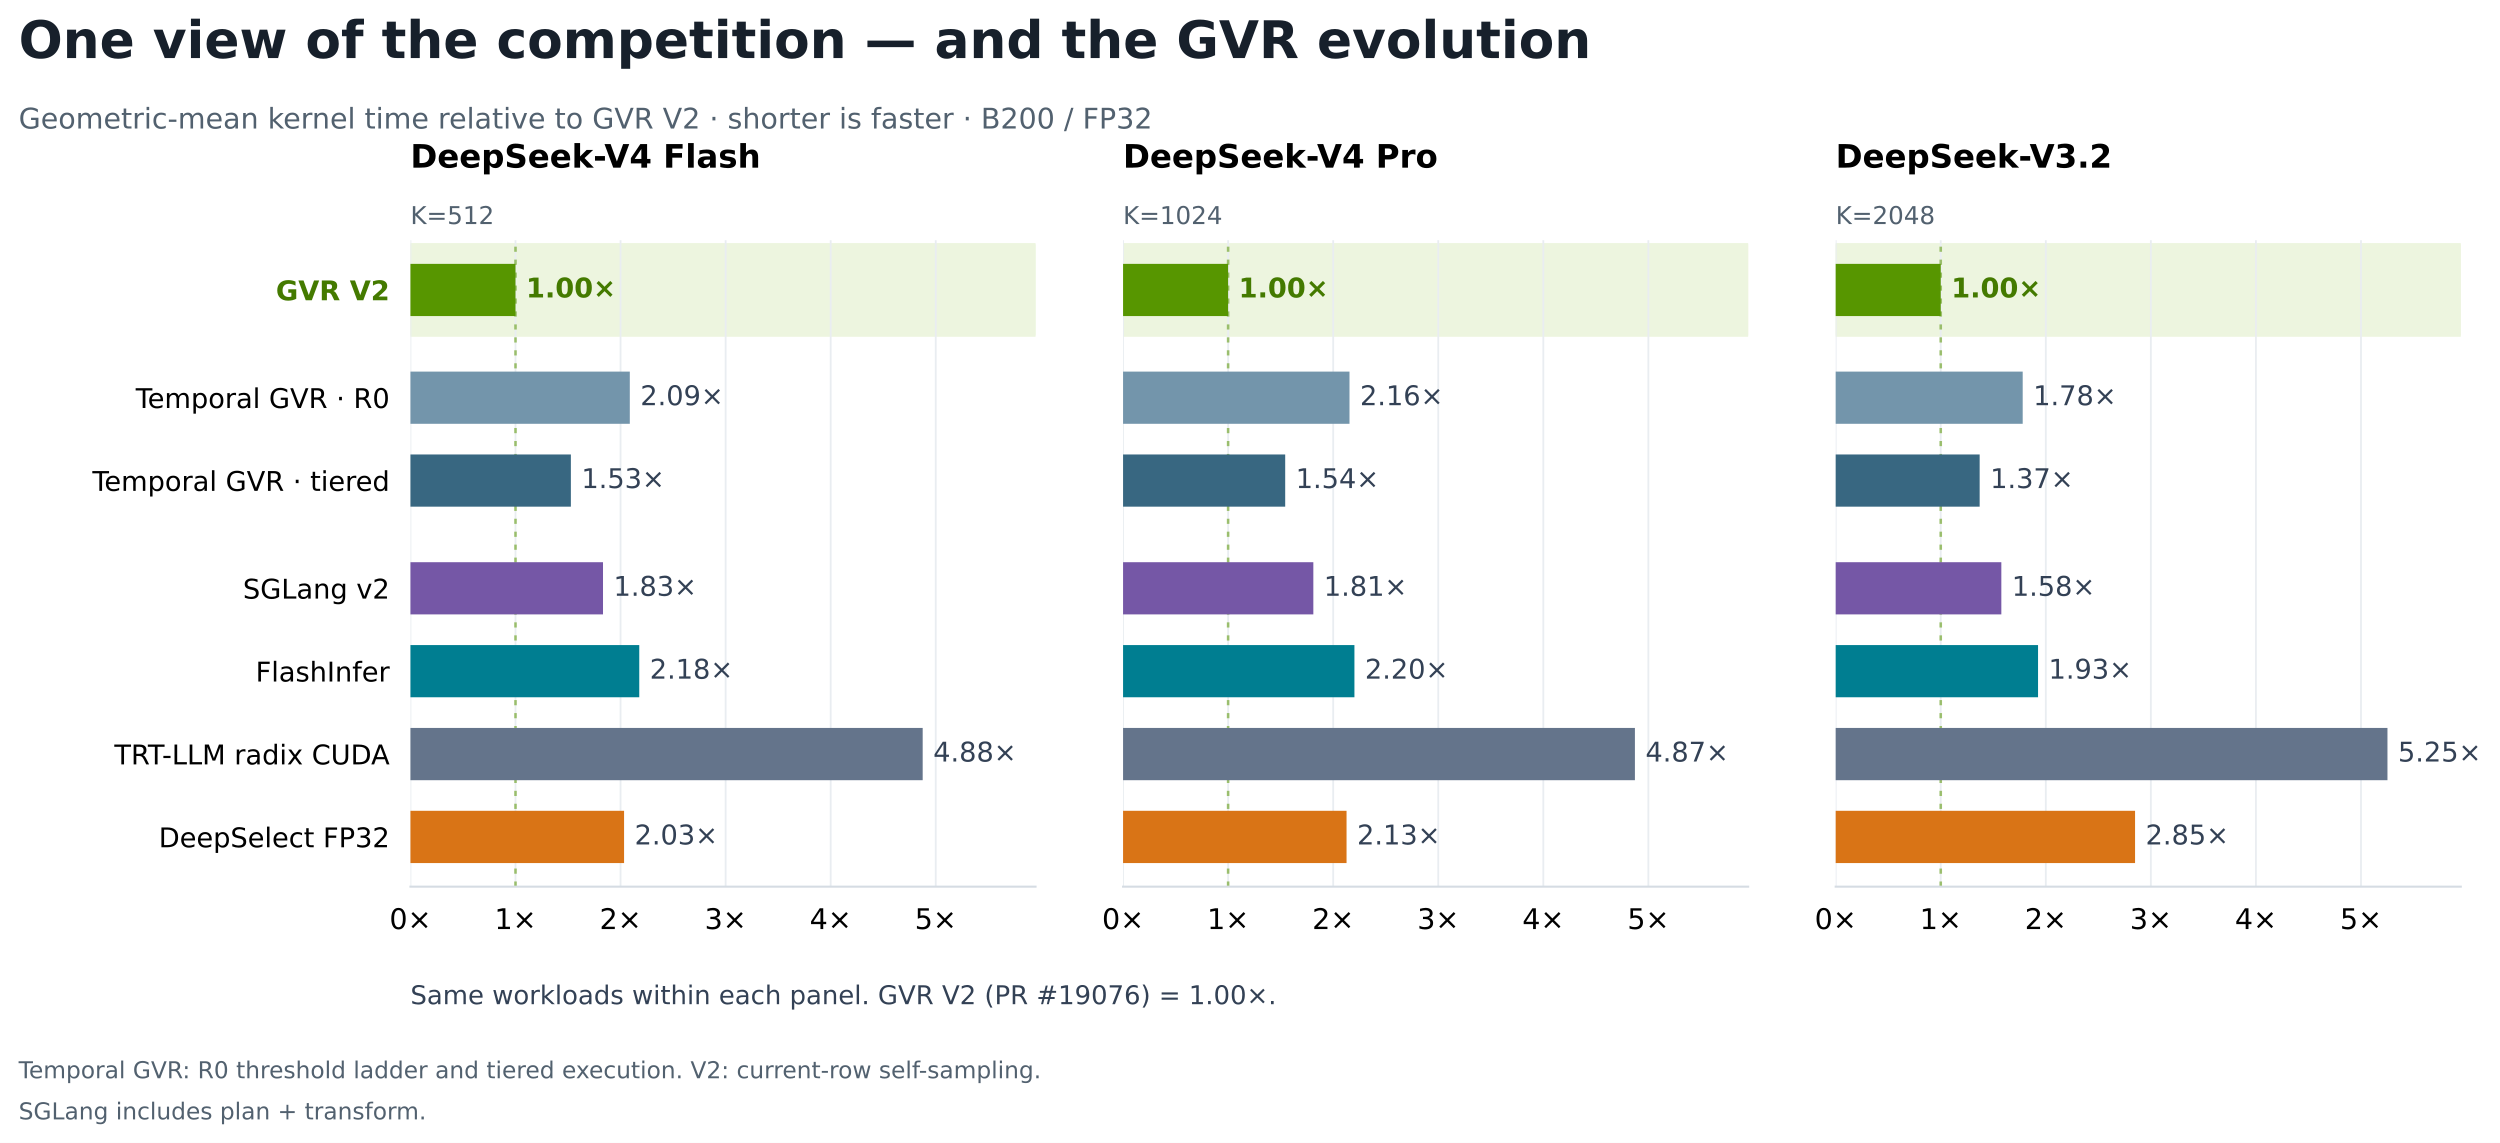
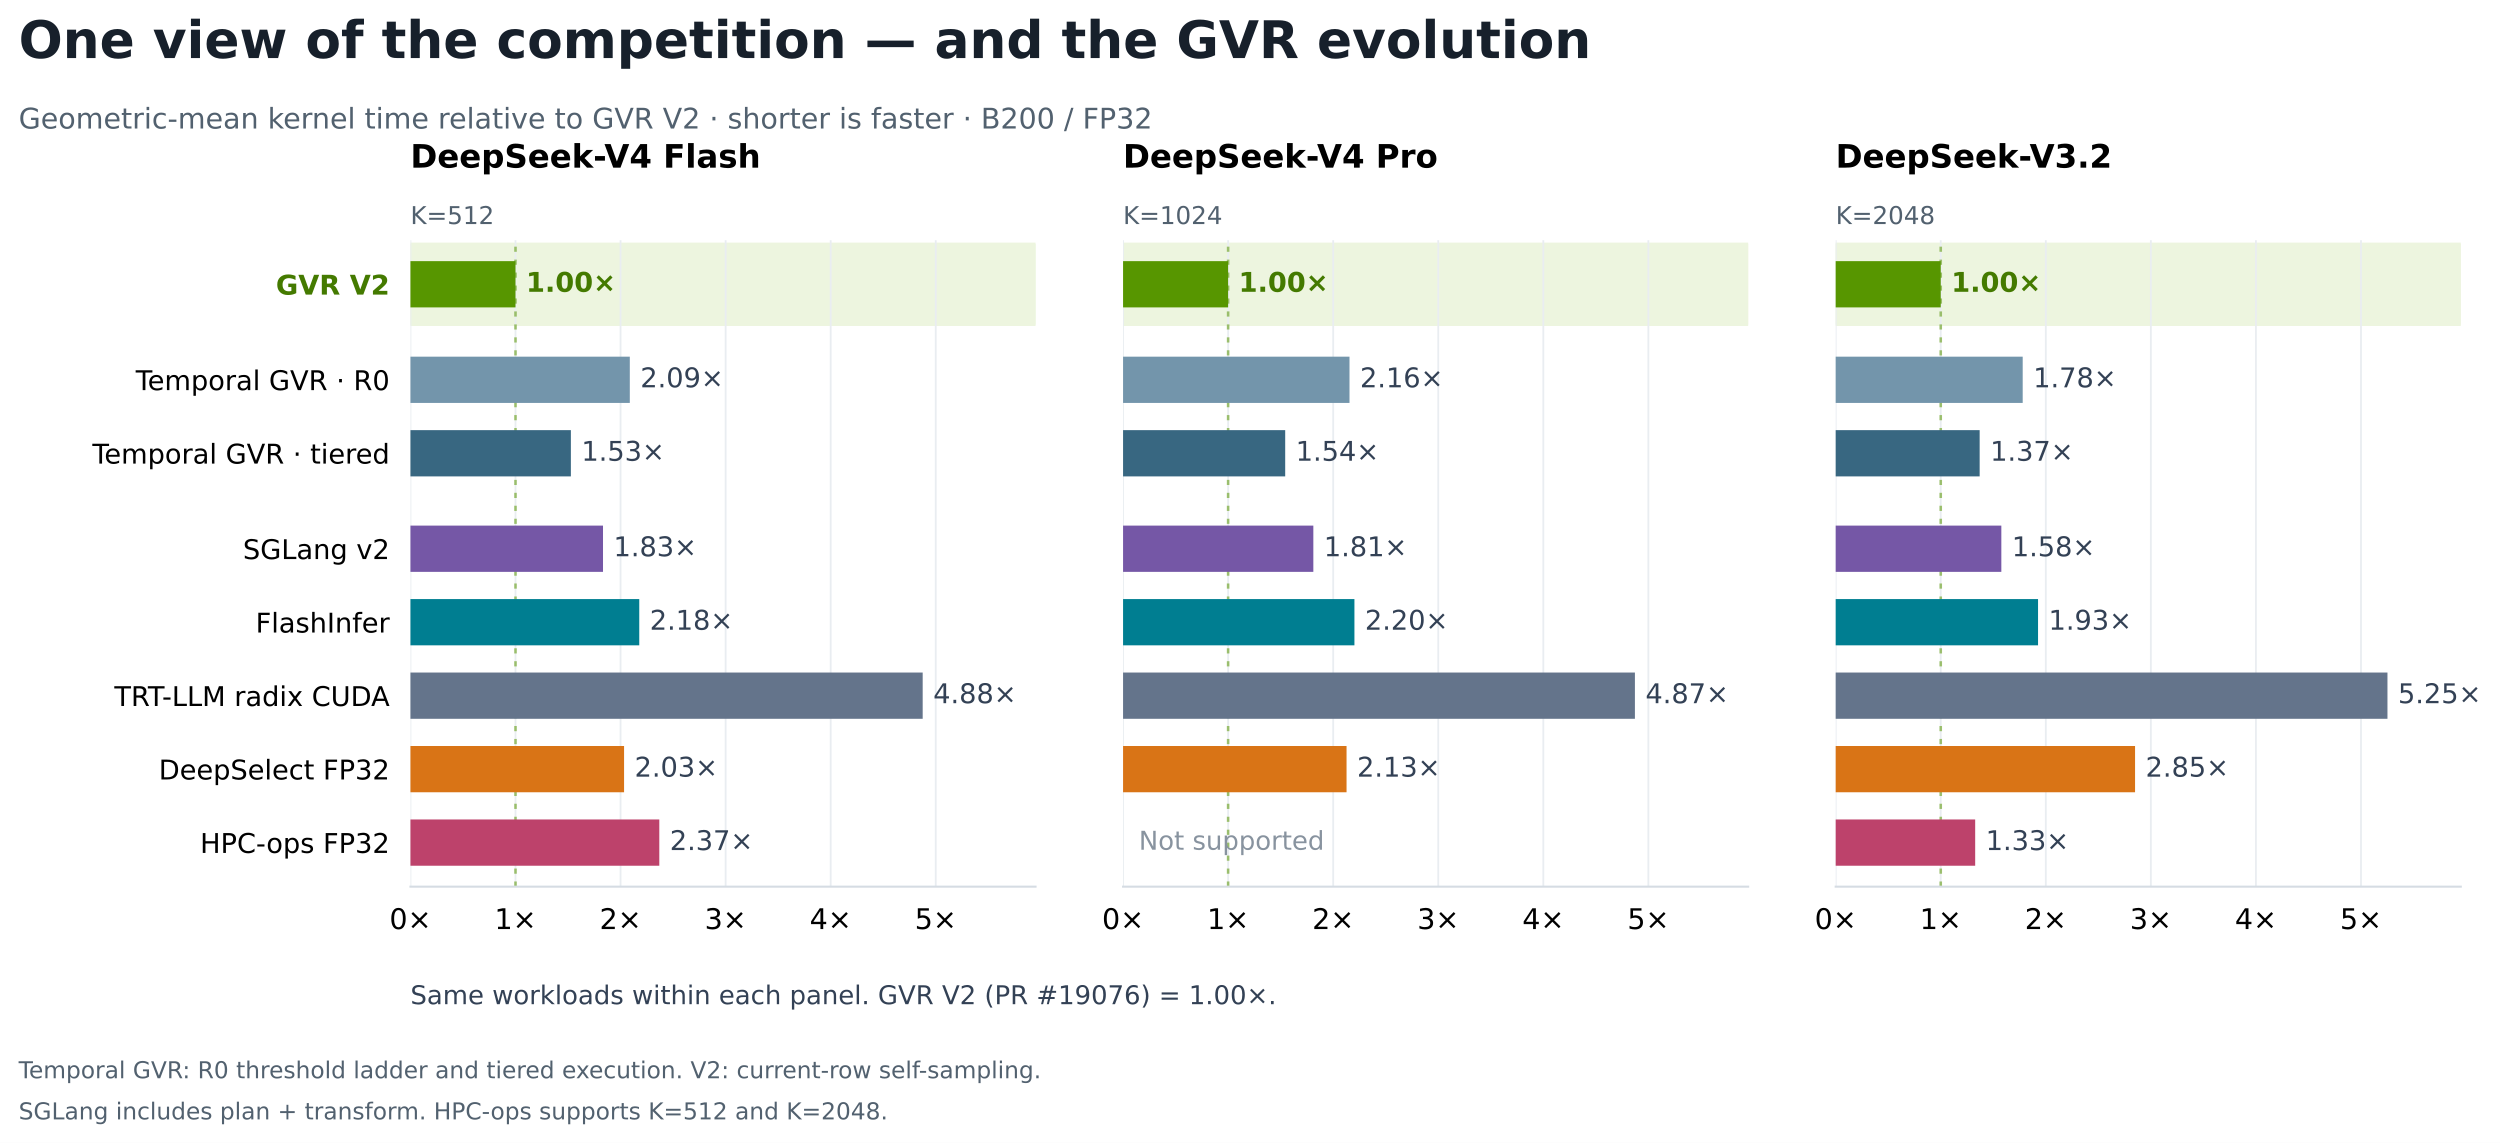
<svg xmlns="http://www.w3.org/2000/svg" width="964.81pt" height="441.069pt" viewBox="0 0 964.81 441.069" version="1.1">
  <defs>
    <style type="text/css">*{stroke-linejoin: round; stroke-linecap: butt}</style>
  </defs>
  <g id="figure_1">
    <g id="patch_1">
      <path d="M 0 441.069 L 964.81 441.069 L 964.81 0 L 0 0 z " style="fill: #ffffff" />
    </g>
    <g id="axes_1">
      <g id="patch_2">
        <path d="M 158.4 342.185 L 399.644 342.185 L 399.644 92.705 L 158.4 92.705 z " style="fill: #ffffff" />
      </g>
      <g id="patch_3">
-         <path d="M 158.4 129.487 L 399.644 129.487 L 399.644 94.304 L 158.4 94.304 z " clip-path="url(#p5dfdb610d4)" style="fill: #edf5df; stroke: #edf5df; stroke-linejoin: miter" />
+         <path d="M 158.4 125.307 L 399.644 125.307 L 399.644 94.122 L 158.4 94.122 z " clip-path="url(#p5dfdb610d4)" style="fill: #edf5df; stroke: #edf5df; stroke-linejoin: miter" />
      </g>
      <g id="matplotlib.axis_1">
        <g id="xtick_1">
          <g id="line2d_1">
            <path d="M 158.4 342.185 L 158.4 92.705 " clip-path="url(#p5dfdb610d4)" style="fill: none; stroke: #e9edf1; stroke-width: 0.7; stroke-linecap: square" />
          </g>
          <g id="line2d_2" />
          <g id="text_1">
            <text style="font-size: 11px; font-family: 'DejaVu Sans'; text-anchor: middle" x="158.4" y="358.543" transform="rotate(-0 158.4 358.5432)">0×</text>
          </g>
        </g>
        <g id="xtick_2">
          <g id="line2d_3">
            <path d="M 198.945 342.185 L 198.945 92.705 " clip-path="url(#p5dfdb610d4)" style="fill: none; stroke: #e9edf1; stroke-width: 0.7; stroke-linecap: square" />
          </g>
          <g id="line2d_4" />
          <g id="text_2">
            <text style="font-size: 11px; font-family: 'DejaVu Sans'; text-anchor: middle" x="198.945" y="358.543" transform="rotate(-0 198.9452 358.5432)">1×</text>
          </g>
        </g>
        <g id="xtick_3">
          <g id="line2d_5">
            <path d="M 239.49 342.185 L 239.49 92.705 " clip-path="url(#p5dfdb610d4)" style="fill: none; stroke: #e9edf1; stroke-width: 0.7; stroke-linecap: square" />
          </g>
          <g id="line2d_6" />
          <g id="text_3">
            <text style="font-size: 11px; font-family: 'DejaVu Sans'; text-anchor: middle" x="239.49" y="358.543" transform="rotate(-0 239.4904 358.5432)">2×</text>
          </g>
        </g>
        <g id="xtick_4">
          <g id="line2d_7">
            <path d="M 280.036 342.185 L 280.036 92.705 " clip-path="url(#p5dfdb610d4)" style="fill: none; stroke: #e9edf1; stroke-width: 0.7; stroke-linecap: square" />
          </g>
          <g id="line2d_8" />
          <g id="text_4">
            <text style="font-size: 11px; font-family: 'DejaVu Sans'; text-anchor: middle" x="280.036" y="358.543" transform="rotate(-0 280.0356 358.5432)">3×</text>
          </g>
        </g>
        <g id="xtick_5">
          <g id="line2d_9">
            <path d="M 320.581 342.185 L 320.581 92.705 " clip-path="url(#p5dfdb610d4)" style="fill: none; stroke: #e9edf1; stroke-width: 0.7; stroke-linecap: square" />
          </g>
          <g id="line2d_10" />
          <g id="text_5">
            <text style="font-size: 11px; font-family: 'DejaVu Sans'; text-anchor: middle" x="320.581" y="358.543" transform="rotate(-0 320.5808 358.5432)">4×</text>
          </g>
        </g>
        <g id="xtick_6">
          <g id="line2d_11">
            <path d="M 361.126 342.185 L 361.126 92.705 " clip-path="url(#p5dfdb610d4)" style="fill: none; stroke: #e9edf1; stroke-width: 0.7; stroke-linecap: square" />
          </g>
          <g id="line2d_12" />
          <g id="text_6">
            <text style="font-size: 11px; font-family: 'DejaVu Sans'; text-anchor: middle" x="361.126" y="358.543" transform="rotate(-0 361.126 358.5432)">5×</text>
          </g>
        </g>
      </g>
      <g id="matplotlib.axis_2">
        <g id="ytick_1">
          <g id="line2d_13" />
          <g id="text_7">
-             <text style="font-weight: 700; font-size: 10.5px; font-family: 'DejaVu Sans'; text-anchor: end; fill: #447a00" x="150.4" y="115.885" transform="rotate(-0 150.4 115.8848)">GVR V2</text>
+             <text style="font-weight: 700; font-size: 10.5px; font-family: 'DejaVu Sans'; text-anchor: end; fill: #447a00" x="150.4" y="113.704" transform="rotate(-0 150.4 113.7041)">GVR V2</text>
          </g>
        </g>
        <g id="ytick_2">
          <g id="line2d_14" />
          <g id="text_8">
-             <text style="font-size: 10.5px; font-family: 'DejaVu Sans'; text-anchor: end" x="150.4" y="157.465" transform="rotate(-0 150.4 157.4648)">Temporal GVR · R0</text>
+             <text style="font-size: 10.5px; font-family: 'DejaVu Sans'; text-anchor: end" x="150.4" y="150.559" transform="rotate(-0 150.4 150.5591)">Temporal GVR · R0</text>
          </g>
        </g>
        <g id="ytick_3">
          <g id="line2d_15" />
          <g id="text_9">
-             <text style="font-size: 10.5px; font-family: 'DejaVu Sans'; text-anchor: end" x="150.4" y="189.449" transform="rotate(-0 150.4 189.4494)">Temporal GVR · tiered</text>
+             <text style="font-size: 10.5px; font-family: 'DejaVu Sans'; text-anchor: end" x="150.4" y="178.909" transform="rotate(-0 150.4 178.9091)">Temporal GVR · tiered</text>
          </g>
        </g>
        <g id="ytick_4">
          <g id="line2d_16" />
          <g id="text_10">
-             <text style="font-size: 10.5px; font-family: 'DejaVu Sans'; text-anchor: end" x="150.4" y="231.029" transform="rotate(-0 150.4 231.0294)">SGLang v2</text>
+             <text style="font-size: 10.5px; font-family: 'DejaVu Sans'; text-anchor: end" x="150.4" y="215.764" transform="rotate(-0 150.4 215.7641)">SGLang v2</text>
          </g>
        </g>
        <g id="ytick_5">
          <g id="line2d_17" />
          <g id="text_11">
-             <text style="font-size: 10.5px; font-family: 'DejaVu Sans'; text-anchor: end" x="150.4" y="263.014" transform="rotate(-0 150.4 263.0141)">FlashInfer</text>
+             <text style="font-size: 10.5px; font-family: 'DejaVu Sans'; text-anchor: end" x="150.4" y="244.114" transform="rotate(-0 150.4 244.1141)">FlashInfer</text>
          </g>
        </g>
        <g id="ytick_6">
          <g id="line2d_18" />
          <g id="text_12">
-             <text style="font-size: 10.5px; font-family: 'DejaVu Sans'; text-anchor: end" x="150.4" y="294.999" transform="rotate(-0 150.4 294.9987)">TRT-LLM radix CUDA</text>
+             <text style="font-size: 10.5px; font-family: 'DejaVu Sans'; text-anchor: end" x="150.4" y="272.464" transform="rotate(-0 150.4 272.4641)">TRT-LLM radix CUDA</text>
          </g>
        </g>
        <g id="ytick_7">
          <g id="line2d_19" />
          <g id="text_13">
-             <text style="font-size: 10.5px; font-family: 'DejaVu Sans'; text-anchor: end" x="150.4" y="326.983" transform="rotate(-0 150.4 326.9833)">DeepSelect FP32</text>
-           </g>
-         </g>
-       </g>
-       <g id="line2d_20">
+             <text style="font-size: 10.5px; font-family: 'DejaVu Sans'; text-anchor: end" x="150.4" y="300.814" transform="rotate(-0 150.4 300.8141)">DeepSelect FP32</text>
+           </g>
+         </g>
+         <g id="ytick_8">
+           <g id="line2d_20" />
+           <g id="text_14">
+             <text style="font-size: 10.5px; font-family: 'DejaVu Sans'; text-anchor: end" x="150.4" y="329.164" transform="rotate(-0 150.4 329.1641)">HPC-ops FP32</text>
+           </g>
+         </g>
+       </g>
+       <g id="line2d_21">
        <path d="M 198.945 342.185 L 198.945 92.705 " clip-path="url(#p5dfdb610d4)" style="fill: none; stroke-dasharray: 2,3; stroke-dashoffset: 0; stroke: #579600; stroke-opacity: 0.55" />
      </g>
      <g id="patch_4">
        <path d="M 158.4 342.185 L 399.644 342.185 " style="fill: none; stroke: #d5dce3; stroke-width: 0.8; stroke-linejoin: miter; stroke-linecap: square" />
      </g>
      <g id="patch_5">
-         <path d="M 158.4 121.971 L 198.945 121.971 L 198.945 101.82 L 158.4 101.82 z " clip-path="url(#p5dfdb610d4)" style="fill: #579600" />
-       </g>
-       <g id="text_14">
-         <text style="font-weight: 700; font-size: 10.5px; font-family: 'DejaVu Sans'; text-anchor: start; fill: #447a00" x="203" y="114.793" transform="rotate(-0 202.9997 114.793)">1.00×</text>
+         <path d="M 158.4 118.645 L 198.945 118.645 L 198.945 100.785 L 158.4 100.785 z " clip-path="url(#p5dfdb610d4)" style="fill: #579600" />
+       </g>
+       <g id="text_15">
+         <text style="font-weight: 700; font-size: 10.5px; font-family: 'DejaVu Sans'; text-anchor: start; fill: #447a00" x="203" y="112.612" transform="rotate(-0 202.9997 112.6122)">1.00×</text>
      </g>
      <g id="patch_6">
-         <path d="M 158.4 163.551 L 243.058 163.551 L 243.058 143.4 L 158.4 143.4 z " clip-path="url(#p5dfdb610d4)" style="fill: #7395ab" />
-       </g>
-       <g id="text_15">
-         <text style="font-size: 10.5px; font-family: 'DejaVu Sans'; text-anchor: start; fill: #334155" x="247.113" y="156.373" transform="rotate(-0 247.1127 156.373)">2.09×</text>
+         <path d="M 158.4 155.5 L 243.058 155.5 L 243.058 137.64 L 158.4 137.64 z " clip-path="url(#p5dfdb610d4)" style="fill: #7395ab" />
+       </g>
+       <g id="text_16">
+         <text style="font-size: 10.5px; font-family: 'DejaVu Sans'; text-anchor: start; fill: #334155" x="247.113" y="149.467" transform="rotate(-0 247.1127 149.4672)">2.09×</text>
      </g>
      <g id="patch_7">
-         <path d="M 158.4 195.535 L 220.315 195.535 L 220.315 175.385 L 158.4 175.385 z " clip-path="url(#p5dfdb610d4)" style="fill: #386781" />
-       </g>
-       <g id="text_16">
-         <text style="font-size: 10.5px; font-family: 'DejaVu Sans'; text-anchor: start; fill: #334155" x="224.37" y="188.358" transform="rotate(-0 224.3697 188.3576)">1.53×</text>
+         <path d="M 158.4 183.85 L 220.315 183.85 L 220.315 165.99 L 158.4 165.99 z " clip-path="url(#p5dfdb610d4)" style="fill: #386781" />
+       </g>
+       <g id="text_17">
+         <text style="font-size: 10.5px; font-family: 'DejaVu Sans'; text-anchor: start; fill: #334155" x="224.37" y="177.817" transform="rotate(-0 224.3697 177.8172)">1.53×</text>
      </g>
      <g id="patch_8">
-         <path d="M 158.4 237.115 L 232.713 237.115 L 232.713 216.965 L 158.4 216.965 z " clip-path="url(#p5dfdb610d4)" style="fill: #7557a6" />
-       </g>
-       <g id="text_17">
-         <text style="font-size: 10.5px; font-family: 'DejaVu Sans'; text-anchor: start; fill: #334155" x="236.768" y="229.938" transform="rotate(-0 236.7676 229.9376)">1.83×</text>
+         <path d="M 158.4 220.705 L 232.713 220.705 L 232.713 202.845 L 158.4 202.845 z " clip-path="url(#p5dfdb610d4)" style="fill: #7557a6" />
+       </g>
+       <g id="text_18">
+         <text style="font-size: 10.5px; font-family: 'DejaVu Sans'; text-anchor: start; fill: #334155" x="236.768" y="214.672" transform="rotate(-0 236.7676 214.6722)">1.83×</text>
      </g>
      <g id="patch_9">
-         <path d="M 158.4 269.1 L 246.706 269.1 L 246.706 248.95 L 158.4 248.95 z " clip-path="url(#p5dfdb610d4)" style="fill: #007e91" />
-       </g>
-       <g id="text_18">
-         <text style="font-size: 10.5px; font-family: 'DejaVu Sans'; text-anchor: start; fill: #334155" x="250.761" y="261.922" transform="rotate(-0 250.761 261.9222)">2.18×</text>
+         <path d="M 158.4 249.055 L 246.706 249.055 L 246.706 231.195 L 158.4 231.195 z " clip-path="url(#p5dfdb610d4)" style="fill: #007e91" />
+       </g>
+       <g id="text_19">
+         <text style="font-size: 10.5px; font-family: 'DejaVu Sans'; text-anchor: start; fill: #334155" x="250.761" y="243.022" transform="rotate(-0 250.761 243.0222)">2.18×</text>
      </g>
      <g id="patch_10">
-         <path d="M 158.4 301.085 L 356.088 301.085 L 356.088 280.934 L 158.4 280.934 z " clip-path="url(#p5dfdb610d4)" style="fill: #64748b" />
-       </g>
-       <g id="text_19">
-         <text style="font-size: 10.5px; font-family: 'DejaVu Sans'; text-anchor: start; fill: #334155" x="360.142" y="293.907" transform="rotate(-0 360.1423 293.9068)">4.88×</text>
+         <path d="M 158.4 277.405 L 356.088 277.405 L 356.088 259.545 L 158.4 259.545 z " clip-path="url(#p5dfdb610d4)" style="fill: #64748b" />
+       </g>
+       <g id="text_20">
+         <text style="font-size: 10.5px; font-family: 'DejaVu Sans'; text-anchor: start; fill: #334155" x="360.142" y="271.372" transform="rotate(-0 360.1423 271.3722)">4.88×</text>
      </g>
      <g id="patch_11">
-         <path d="M 158.4 333.069 L 240.843 333.069 L 240.843 312.919 L 158.4 312.919 z " clip-path="url(#p5dfdb610d4)" style="fill: #d97416" />
-       </g>
-       <g id="text_20">
-         <text style="font-size: 10.5px; font-family: 'DejaVu Sans'; text-anchor: start; fill: #334155" x="244.897" y="325.891" transform="rotate(-0 244.8973 325.8915)">2.03×</text>
+         <path d="M 158.4 305.755 L 240.843 305.755 L 240.843 287.895 L 158.4 287.895 z " clip-path="url(#p5dfdb610d4)" style="fill: #d97416" />
      </g>
      <g id="text_21">
+         <text style="font-size: 10.5px; font-family: 'DejaVu Sans'; text-anchor: start; fill: #334155" x="244.897" y="299.722" transform="rotate(-0 244.8973 299.7222)">2.03×</text>
+       </g>
+       <g id="patch_12">
+         <path d="M 158.4 334.105 L 254.442 334.105 L 254.442 316.245 L 158.4 316.245 z " clip-path="url(#p5dfdb610d4)" style="fill: #bd426b" />
+       </g>
+       <g id="text_22">
+         <text style="font-size: 10.5px; font-family: 'DejaVu Sans'; text-anchor: start; fill: #334155" x="258.497" y="328.072" transform="rotate(-0 258.4968 328.0722)">2.37×</text>
+       </g>
+       <g id="text_23">
        <text style="font-size: 9.5px; font-family: 'DejaVu Sans'; text-anchor: start; fill: #52616f" x="158.4" y="86.468" transform="rotate(-0 158.4 86.46788)">K=512</text>
      </g>
-       <g id="text_22">
+       <g id="text_24">
        <text style="font-weight: 700; font-size: 12.5px; font-family: 'DejaVu Sans'; text-anchor: start" x="158.4" y="64.705" transform="rotate(-0 158.4 64.70488)">DeepSeek-V4 Flash</text>
      </g>
    </g>
    <g id="axes_2">
-       <g id="patch_12">
+       <g id="patch_13">
        <path d="M 433.418 342.185 L 674.662 342.185 L 674.662 92.705 L 433.418 92.705 z " style="fill: #ffffff" />
      </g>
-       <g id="patch_13">
-         <path d="M 433.418 129.487 L 674.662 129.487 L 674.662 94.304 L 433.418 94.304 z " clip-path="url(#pacec467400)" style="fill: #edf5df; stroke: #edf5df; stroke-linejoin: miter" />
+       <g id="patch_14">
+         <path d="M 433.418 125.307 L 674.662 125.307 L 674.662 94.122 L 433.418 94.122 z " clip-path="url(#pacec467400)" style="fill: #edf5df; stroke: #edf5df; stroke-linejoin: miter" />
      </g>
      <g id="matplotlib.axis_3">
        <g id="xtick_7">
-           <g id="line2d_21">
+           <g id="line2d_22">
            <path d="M 433.418 342.185 L 433.418 92.705 " clip-path="url(#pacec467400)" style="fill: none; stroke: #e9edf1; stroke-width: 0.7; stroke-linecap: square" />
          </g>
-           <g id="line2d_22" />
-           <g id="text_23">
+           <g id="line2d_23" />
+           <g id="text_25">
            <text style="font-size: 11px; font-family: 'DejaVu Sans'; text-anchor: middle" x="433.418" y="358.543" transform="rotate(-0 433.418 358.5432)">0×</text>
          </g>
        </g>
        <g id="xtick_8">
-           <g id="line2d_23">
+           <g id="line2d_24">
            <path d="M 473.963 342.185 L 473.963 92.705 " clip-path="url(#pacec467400)" style="fill: none; stroke: #e9edf1; stroke-width: 0.7; stroke-linecap: square" />
          </g>
-           <g id="line2d_24" />
-           <g id="text_24">
+           <g id="line2d_25" />
+           <g id="text_26">
            <text style="font-size: 11px; font-family: 'DejaVu Sans'; text-anchor: middle" x="473.963" y="358.543" transform="rotate(-0 473.9632 358.5432)">1×</text>
          </g>
        </g>
        <g id="xtick_9">
-           <g id="line2d_25">
+           <g id="line2d_26">
            <path d="M 514.508 342.185 L 514.508 92.705 " clip-path="url(#pacec467400)" style="fill: none; stroke: #e9edf1; stroke-width: 0.7; stroke-linecap: square" />
          </g>
-           <g id="line2d_26" />
-           <g id="text_25">
+           <g id="line2d_27" />
+           <g id="text_27">
            <text style="font-size: 11px; font-family: 'DejaVu Sans'; text-anchor: middle" x="514.508" y="358.543" transform="rotate(-0 514.5084 358.5432)">2×</text>
          </g>
        </g>
        <g id="xtick_10">
-           <g id="line2d_27">
+           <g id="line2d_28">
            <path d="M 555.054 342.185 L 555.054 92.705 " clip-path="url(#pacec467400)" style="fill: none; stroke: #e9edf1; stroke-width: 0.7; stroke-linecap: square" />
          </g>
-           <g id="line2d_28" />
-           <g id="text_26">
+           <g id="line2d_29" />
+           <g id="text_28">
            <text style="font-size: 11px; font-family: 'DejaVu Sans'; text-anchor: middle" x="555.054" y="358.543" transform="rotate(-0 555.0536 358.5432)">3×</text>
          </g>
        </g>
        <g id="xtick_11">
-           <g id="line2d_29">
+           <g id="line2d_30">
            <path d="M 595.599 342.185 L 595.599 92.705 " clip-path="url(#pacec467400)" style="fill: none; stroke: #e9edf1; stroke-width: 0.7; stroke-linecap: square" />
          </g>
-           <g id="line2d_30" />
-           <g id="text_27">
+           <g id="line2d_31" />
+           <g id="text_29">
            <text style="font-size: 11px; font-family: 'DejaVu Sans'; text-anchor: middle" x="595.599" y="358.543" transform="rotate(-0 595.5988 358.5432)">4×</text>
          </g>
        </g>
        <g id="xtick_12">
-           <g id="line2d_31">
+           <g id="line2d_32">
            <path d="M 636.144 342.185 L 636.144 92.705 " clip-path="url(#pacec467400)" style="fill: none; stroke: #e9edf1; stroke-width: 0.7; stroke-linecap: square" />
          </g>
-           <g id="line2d_32" />
-           <g id="text_28">
+           <g id="line2d_33" />
+           <g id="text_30">
            <text style="font-size: 11px; font-family: 'DejaVu Sans'; text-anchor: middle" x="636.144" y="358.543" transform="rotate(-0 636.144 358.5432)">5×</text>
          </g>
        </g>
      </g>
      <g id="matplotlib.axis_4">
-         <g id="ytick_8">
-           <g id="line2d_33" />
-         </g>
        <g id="ytick_9">
          <g id="line2d_34" />
        </g>
        <g id="ytick_10">
          <g id="line2d_35" />
        </g>
        <g id="ytick_11">
          <g id="line2d_36" />
        </g>
        <g id="ytick_12">
          <g id="line2d_37" />
        </g>
        <g id="ytick_13">
          <g id="line2d_38" />
        </g>
        <g id="ytick_14">
          <g id="line2d_39" />
        </g>
-       </g>
-       <g id="line2d_40">
+         <g id="ytick_15">
+           <g id="line2d_40" />
+         </g>
+         <g id="ytick_16">
+           <g id="line2d_41" />
+         </g>
+       </g>
+       <g id="line2d_42">
        <path d="M 473.963 342.185 L 473.963 92.705 " clip-path="url(#pacec467400)" style="fill: none; stroke-dasharray: 2,3; stroke-dashoffset: 0; stroke: #579600; stroke-opacity: 0.55" />
      </g>
-       <g id="patch_14">
+       <g id="patch_15">
        <path d="M 433.418 342.185 L 674.662 342.185 " style="fill: none; stroke: #d5dce3; stroke-width: 0.8; stroke-linejoin: miter; stroke-linecap: square" />
      </g>
-       <g id="patch_15">
-         <path d="M 433.418 121.971 L 473.963 121.971 L 473.963 101.82 L 433.418 101.82 z " clip-path="url(#pacec467400)" style="fill: #579600" />
-       </g>
-       <g id="text_29">
-         <text style="font-weight: 700; font-size: 10.5px; font-family: 'DejaVu Sans'; text-anchor: start; fill: #447a00" x="478.018" y="114.793" transform="rotate(-0 478.0178 114.793)">1.00×</text>
-       </g>
      <g id="patch_16">
-         <path d="M 433.418 163.551 L 520.806 163.551 L 520.806 143.4 L 433.418 143.4 z " clip-path="url(#pacec467400)" style="fill: #7395ab" />
-       </g>
-       <g id="text_30">
-         <text style="font-size: 10.5px; font-family: 'DejaVu Sans'; text-anchor: start; fill: #334155" x="524.86" y="156.373" transform="rotate(-0 524.8602 156.373)">2.16×</text>
+         <path d="M 433.418 118.645 L 473.963 118.645 L 473.963 100.785 L 433.418 100.785 z " clip-path="url(#pacec467400)" style="fill: #579600" />
+       </g>
+       <g id="text_31">
+         <text style="font-weight: 700; font-size: 10.5px; font-family: 'DejaVu Sans'; text-anchor: start; fill: #447a00" x="478.018" y="112.612" transform="rotate(-0 478.0178 112.6122)">1.00×</text>
      </g>
      <g id="patch_17">
-         <path d="M 433.418 195.535 L 495.988 195.535 L 495.988 175.385 L 433.418 175.385 z " clip-path="url(#pacec467400)" style="fill: #386781" />
-       </g>
-       <g id="text_31">
-         <text style="font-size: 10.5px; font-family: 'DejaVu Sans'; text-anchor: start; fill: #334155" x="500.042" y="188.358" transform="rotate(-0 500.042 188.3576)">1.54×</text>
+         <path d="M 433.418 155.5 L 520.806 155.5 L 520.806 137.64 L 433.418 137.64 z " clip-path="url(#pacec467400)" style="fill: #7395ab" />
+       </g>
+       <g id="text_32">
+         <text style="font-size: 10.5px; font-family: 'DejaVu Sans'; text-anchor: start; fill: #334155" x="524.86" y="149.467" transform="rotate(-0 524.8602 149.4672)">2.16×</text>
      </g>
      <g id="patch_18">
-         <path d="M 433.418 237.115 L 506.848 237.115 L 506.848 216.965 L 433.418 216.965 z " clip-path="url(#pacec467400)" style="fill: #7557a6" />
-       </g>
-       <g id="text_32">
-         <text style="font-size: 10.5px; font-family: 'DejaVu Sans'; text-anchor: start; fill: #334155" x="510.902" y="229.938" transform="rotate(-0 510.9022 229.9376)">1.81×</text>
+         <path d="M 433.418 183.85 L 495.988 183.85 L 495.988 165.99 L 433.418 165.99 z " clip-path="url(#pacec467400)" style="fill: #386781" />
+       </g>
+       <g id="text_33">
+         <text style="font-size: 10.5px; font-family: 'DejaVu Sans'; text-anchor: start; fill: #334155" x="500.042" y="177.817" transform="rotate(-0 500.042 177.8172)">1.54×</text>
      </g>
      <g id="patch_19">
-         <path d="M 433.418 269.1 L 522.706 269.1 L 522.706 248.95 L 433.418 248.95 z " clip-path="url(#pacec467400)" style="fill: #007e91" />
-       </g>
-       <g id="text_33">
-         <text style="font-size: 10.5px; font-family: 'DejaVu Sans'; text-anchor: start; fill: #334155" x="526.761" y="261.922" transform="rotate(-0 526.7605 261.9222)">2.20×</text>
+         <path d="M 433.418 220.705 L 506.848 220.705 L 506.848 202.845 L 433.418 202.845 z " clip-path="url(#pacec467400)" style="fill: #7557a6" />
+       </g>
+       <g id="text_34">
+         <text style="font-size: 10.5px; font-family: 'DejaVu Sans'; text-anchor: start; fill: #334155" x="510.902" y="214.672" transform="rotate(-0 510.9022 214.6722)">1.81×</text>
      </g>
      <g id="patch_20">
-         <path d="M 433.418 301.085 L 630.953 301.085 L 630.953 280.934 L 433.418 280.934 z " clip-path="url(#pacec467400)" style="fill: #64748b" />
-       </g>
-       <g id="text_34">
-         <text style="font-size: 10.5px; font-family: 'DejaVu Sans'; text-anchor: start; fill: #334155" x="635.008" y="293.907" transform="rotate(-0 635.0078 293.9068)">4.87×</text>
+         <path d="M 433.418 249.055 L 522.706 249.055 L 522.706 231.195 L 433.418 231.195 z " clip-path="url(#pacec467400)" style="fill: #007e91" />
+       </g>
+       <g id="text_35">
+         <text style="font-size: 10.5px; font-family: 'DejaVu Sans'; text-anchor: start; fill: #334155" x="526.761" y="243.022" transform="rotate(-0 526.7605 243.0222)">2.20×</text>
      </g>
      <g id="patch_21">
-         <path d="M 433.418 333.069 L 519.667 333.069 L 519.667 312.919 L 433.418 312.919 z " clip-path="url(#pacec467400)" style="fill: #d97416" />
-       </g>
-       <g id="text_35">
-         <text style="font-size: 10.5px; font-family: 'DejaVu Sans'; text-anchor: start; fill: #334155" x="523.721" y="325.891" transform="rotate(-0 523.7212 325.8915)">2.13×</text>
+         <path d="M 433.418 277.405 L 630.953 277.405 L 630.953 259.545 L 433.418 259.545 z " clip-path="url(#pacec467400)" style="fill: #64748b" />
      </g>
      <g id="text_36">
+         <text style="font-size: 10.5px; font-family: 'DejaVu Sans'; text-anchor: start; fill: #334155" x="635.008" y="271.372" transform="rotate(-0 635.0078 271.3722)">4.87×</text>
+       </g>
+       <g id="patch_22">
+         <path d="M 433.418 305.755 L 519.667 305.755 L 519.667 287.895 L 433.418 287.895 z " clip-path="url(#pacec467400)" style="fill: #d97416" />
+       </g>
+       <g id="text_37">
+         <text style="font-size: 10.5px; font-family: 'DejaVu Sans'; text-anchor: start; fill: #334155" x="523.721" y="299.722" transform="rotate(-0 523.7212 299.7222)">2.13×</text>
+       </g>
+       <g id="text_38">
+         <text style="font-size: 10px; font-family: 'DejaVu Sans'; text-anchor: start; fill: #88939f" x="439.5" y="327.934" transform="rotate(-0 439.4998 327.9343)">Not supported</text>
+       </g>
+       <g id="text_39">
        <text style="font-size: 9.5px; font-family: 'DejaVu Sans'; text-anchor: start; fill: #52616f" x="433.418" y="86.468" transform="rotate(-0 433.418 86.46788)">K=1024</text>
      </g>
-       <g id="text_37">
+       <g id="text_40">
        <text style="font-weight: 700; font-size: 12.5px; font-family: 'DejaVu Sans'; text-anchor: start" x="433.418" y="64.705" transform="rotate(-0 433.418 64.70488)">DeepSeek-V4 Pro</text>
      </g>
    </g>
    <g id="axes_3">
-       <g id="patch_22">
+       <g id="patch_23">
        <path d="M 708.436 342.185 L 949.68 342.185 L 949.68 92.705 L 708.436 92.705 z " style="fill: #ffffff" />
      </g>
-       <g id="patch_23">
-         <path d="M 708.436 129.487 L 949.68 129.487 L 949.68 94.304 L 708.436 94.304 z " clip-path="url(#p319c7cb618)" style="fill: #edf5df; stroke: #edf5df; stroke-linejoin: miter" />
+       <g id="patch_24">
+         <path d="M 708.436 125.307 L 949.68 125.307 L 949.68 94.122 L 708.436 94.122 z " clip-path="url(#p319c7cb618)" style="fill: #edf5df; stroke: #edf5df; stroke-linejoin: miter" />
      </g>
      <g id="matplotlib.axis_5">
        <g id="xtick_13">
-           <g id="line2d_41">
+           <g id="line2d_43">
            <path d="M 708.436 342.185 L 708.436 92.705 " clip-path="url(#p319c7cb618)" style="fill: none; stroke: #e9edf1; stroke-width: 0.7; stroke-linecap: square" />
          </g>
-           <g id="line2d_42" />
-           <g id="text_38">
+           <g id="line2d_44" />
+           <g id="text_41">
            <text style="font-size: 11px; font-family: 'DejaVu Sans'; text-anchor: middle" x="708.436" y="358.543" transform="rotate(-0 708.4361 358.5432)">0×</text>
          </g>
        </g>
        <g id="xtick_14">
-           <g id="line2d_43">
+           <g id="line2d_45">
            <path d="M 748.981 342.185 L 748.981 92.705 " clip-path="url(#p319c7cb618)" style="fill: none; stroke: #e9edf1; stroke-width: 0.7; stroke-linecap: square" />
          </g>
-           <g id="line2d_44" />
-           <g id="text_39">
+           <g id="line2d_46" />
+           <g id="text_42">
            <text style="font-size: 11px; font-family: 'DejaVu Sans'; text-anchor: middle" x="748.981" y="358.543" transform="rotate(-0 748.9813 358.5432)">1×</text>
          </g>
        </g>
        <g id="xtick_15">
-           <g id="line2d_45">
+           <g id="line2d_47">
            <path d="M 789.526 342.185 L 789.526 92.705 " clip-path="url(#p319c7cb618)" style="fill: none; stroke: #e9edf1; stroke-width: 0.7; stroke-linecap: square" />
          </g>
-           <g id="line2d_46" />
-           <g id="text_40">
+           <g id="line2d_48" />
+           <g id="text_43">
            <text style="font-size: 11px; font-family: 'DejaVu Sans'; text-anchor: middle" x="789.526" y="358.543" transform="rotate(-0 789.5265 358.5432)">2×</text>
          </g>
        </g>
        <g id="xtick_16">
-           <g id="line2d_47">
+           <g id="line2d_49">
            <path d="M 830.072 342.185 L 830.072 92.705 " clip-path="url(#p319c7cb618)" style="fill: none; stroke: #e9edf1; stroke-width: 0.7; stroke-linecap: square" />
          </g>
-           <g id="line2d_48" />
-           <g id="text_41">
+           <g id="line2d_50" />
+           <g id="text_44">
            <text style="font-size: 11px; font-family: 'DejaVu Sans'; text-anchor: middle" x="830.072" y="358.543" transform="rotate(-0 830.0717 358.5432)">3×</text>
          </g>
        </g>
        <g id="xtick_17">
-           <g id="line2d_49">
+           <g id="line2d_51">
            <path d="M 870.617 342.185 L 870.617 92.705 " clip-path="url(#p319c7cb618)" style="fill: none; stroke: #e9edf1; stroke-width: 0.7; stroke-linecap: square" />
          </g>
-           <g id="line2d_50" />
-           <g id="text_42">
+           <g id="line2d_52" />
+           <g id="text_45">
            <text style="font-size: 11px; font-family: 'DejaVu Sans'; text-anchor: middle" x="870.617" y="358.543" transform="rotate(-0 870.6169 358.5432)">4×</text>
          </g>
        </g>
        <g id="xtick_18">
-           <g id="line2d_51">
+           <g id="line2d_53">
            <path d="M 911.162 342.185 L 911.162 92.705 " clip-path="url(#p319c7cb618)" style="fill: none; stroke: #e9edf1; stroke-width: 0.7; stroke-linecap: square" />
          </g>
-           <g id="line2d_52" />
-           <g id="text_43">
+           <g id="line2d_54" />
+           <g id="text_46">
            <text style="font-size: 11px; font-family: 'DejaVu Sans'; text-anchor: middle" x="911.162" y="358.543" transform="rotate(-0 911.1621 358.5432)">5×</text>
          </g>
        </g>
      </g>
      <g id="matplotlib.axis_6">
-         <g id="ytick_15">
-           <g id="line2d_53" />
-         </g>
-         <g id="ytick_16">
-           <g id="line2d_54" />
-         </g>
        <g id="ytick_17">
          <g id="line2d_55" />
        </g>
        <g id="ytick_18">
          <g id="line2d_56" />
        </g>
        <g id="ytick_19">
          <g id="line2d_57" />
        </g>
        <g id="ytick_20">
          <g id="line2d_58" />
        </g>
        <g id="ytick_21">
          <g id="line2d_59" />
        </g>
-       </g>
-       <g id="line2d_60">
+         <g id="ytick_22">
+           <g id="line2d_60" />
+         </g>
+         <g id="ytick_23">
+           <g id="line2d_61" />
+         </g>
+         <g id="ytick_24">
+           <g id="line2d_62" />
+         </g>
+       </g>
+       <g id="line2d_63">
        <path d="M 748.981 342.185 L 748.981 92.705 " clip-path="url(#p319c7cb618)" style="fill: none; stroke-dasharray: 2,3; stroke-dashoffset: 0; stroke: #579600; stroke-opacity: 0.55" />
      </g>
-       <g id="patch_24">
+       <g id="patch_25">
        <path d="M 708.436 342.185 L 949.68 342.185 " style="fill: none; stroke: #d5dce3; stroke-width: 0.8; stroke-linejoin: miter; stroke-linecap: square" />
      </g>
-       <g id="patch_25">
-         <path d="M 708.436 121.971 L 748.981 121.971 L 748.981 101.82 L 708.436 101.82 z " clip-path="url(#p319c7cb618)" style="fill: #579600" />
-       </g>
-       <g id="text_44">
-         <text style="font-weight: 700; font-size: 10.5px; font-family: 'DejaVu Sans'; text-anchor: start; fill: #447a00" x="753.036" y="114.793" transform="rotate(-0 753.0358 114.793)">1.00×</text>
-       </g>
      <g id="patch_26">
-         <path d="M 708.436 163.551 L 780.608 163.551 L 780.608 143.4 L 708.436 143.4 z " clip-path="url(#p319c7cb618)" style="fill: #7395ab" />
-       </g>
-       <g id="text_45">
-         <text style="font-size: 10.5px; font-family: 'DejaVu Sans'; text-anchor: start; fill: #334155" x="784.663" y="156.373" transform="rotate(-0 784.6629 156.373)">1.78×</text>
+         <path d="M 708.436 118.645 L 748.981 118.645 L 748.981 100.785 L 708.436 100.785 z " clip-path="url(#p319c7cb618)" style="fill: #579600" />
+       </g>
+       <g id="text_47">
+         <text style="font-weight: 700; font-size: 10.5px; font-family: 'DejaVu Sans'; text-anchor: start; fill: #447a00" x="753.036" y="112.612" transform="rotate(-0 753.0358 112.6122)">1.00×</text>
      </g>
      <g id="patch_27">
-         <path d="M 708.436 195.535 L 763.999 195.535 L 763.999 175.385 L 708.436 175.385 z " clip-path="url(#p319c7cb618)" style="fill: #386781" />
-       </g>
-       <g id="text_46">
-         <text style="font-size: 10.5px; font-family: 'DejaVu Sans'; text-anchor: start; fill: #334155" x="768.054" y="188.358" transform="rotate(-0 768.0539 188.3576)">1.37×</text>
+         <path d="M 708.436 155.5 L 780.608 155.5 L 780.608 137.64 L 708.436 137.64 z " clip-path="url(#p319c7cb618)" style="fill: #7395ab" />
+       </g>
+       <g id="text_48">
+         <text style="font-size: 10.5px; font-family: 'DejaVu Sans'; text-anchor: start; fill: #334155" x="784.663" y="149.467" transform="rotate(-0 784.6629 149.4672)">1.78×</text>
      </g>
      <g id="patch_28">
-         <path d="M 708.436 237.115 L 772.363 237.115 L 772.363 216.965 L 708.436 216.965 z " clip-path="url(#p319c7cb618)" style="fill: #7557a6" />
-       </g>
-       <g id="text_47">
-         <text style="font-size: 10.5px; font-family: 'DejaVu Sans'; text-anchor: start; fill: #334155" x="776.417" y="229.938" transform="rotate(-0 776.4173 229.9376)">1.58×</text>
+         <path d="M 708.436 183.85 L 763.999 183.85 L 763.999 165.99 L 708.436 165.99 z " clip-path="url(#p319c7cb618)" style="fill: #386781" />
+       </g>
+       <g id="text_49">
+         <text style="font-size: 10.5px; font-family: 'DejaVu Sans'; text-anchor: start; fill: #334155" x="768.054" y="177.817" transform="rotate(-0 768.0539 177.8172)">1.37×</text>
      </g>
      <g id="patch_29">
-         <path d="M 708.436 269.1 L 786.53 269.1 L 786.53 248.95 L 708.436 248.95 z " clip-path="url(#p319c7cb618)" style="fill: #007e91" />
-       </g>
-       <g id="text_48">
-         <text style="font-size: 10.5px; font-family: 'DejaVu Sans'; text-anchor: start; fill: #334155" x="790.584" y="261.922" transform="rotate(-0 790.5843 261.9222)">1.93×</text>
+         <path d="M 708.436 220.705 L 772.363 220.705 L 772.363 202.845 L 708.436 202.845 z " clip-path="url(#p319c7cb618)" style="fill: #7557a6" />
+       </g>
+       <g id="text_50">
+         <text style="font-size: 10.5px; font-family: 'DejaVu Sans'; text-anchor: start; fill: #334155" x="776.417" y="214.672" transform="rotate(-0 776.4173 214.6722)">1.58×</text>
      </g>
      <g id="patch_30">
-         <path d="M 708.436 301.085 L 921.378 301.085 L 921.378 280.934 L 708.436 280.934 z " clip-path="url(#p319c7cb618)" style="fill: #64748b" />
-       </g>
-       <g id="text_49">
-         <text style="font-size: 10.5px; font-family: 'DejaVu Sans'; text-anchor: start; fill: #334155" x="925.432" y="293.907" transform="rotate(-0 925.4323 293.9068)">5.25×</text>
+         <path d="M 708.436 249.055 L 786.53 249.055 L 786.53 231.195 L 708.436 231.195 z " clip-path="url(#p319c7cb618)" style="fill: #007e91" />
+       </g>
+       <g id="text_51">
+         <text style="font-size: 10.5px; font-family: 'DejaVu Sans'; text-anchor: start; fill: #334155" x="790.584" y="243.022" transform="rotate(-0 790.5843 243.0222)">1.93×</text>
      </g>
      <g id="patch_31">
-         <path d="M 708.436 333.069 L 823.97 333.069 L 823.97 312.919 L 708.436 312.919 z " clip-path="url(#p319c7cb618)" style="fill: #d97416" />
-       </g>
-       <g id="text_50">
-         <text style="font-size: 10.5px; font-family: 'DejaVu Sans'; text-anchor: start; fill: #334155" x="828.025" y="325.891" transform="rotate(-0 828.0249 325.8915)">2.85×</text>
-       </g>
-       <g id="text_51">
+         <path d="M 708.436 277.405 L 921.378 277.405 L 921.378 259.545 L 708.436 259.545 z " clip-path="url(#p319c7cb618)" style="fill: #64748b" />
+       </g>
+       <g id="text_52">
+         <text style="font-size: 10.5px; font-family: 'DejaVu Sans'; text-anchor: start; fill: #334155" x="925.432" y="271.372" transform="rotate(-0 925.4323 271.3722)">5.25×</text>
+       </g>
+       <g id="patch_32">
+         <path d="M 708.436 305.755 L 823.97 305.755 L 823.97 287.895 L 708.436 287.895 z " clip-path="url(#p319c7cb618)" style="fill: #d97416" />
+       </g>
+       <g id="text_53">
+         <text style="font-size: 10.5px; font-family: 'DejaVu Sans'; text-anchor: start; fill: #334155" x="828.025" y="299.722" transform="rotate(-0 828.0249 299.7222)">2.85×</text>
+       </g>
+       <g id="patch_33">
+         <path d="M 708.436 334.105 L 762.269 334.105 L 762.269 316.245 L 708.436 316.245 z " clip-path="url(#p319c7cb618)" style="fill: #bd426b" />
+       </g>
+       <g id="text_54">
+         <text style="font-size: 10.5px; font-family: 'DejaVu Sans'; text-anchor: start; fill: #334155" x="766.323" y="328.072" transform="rotate(-0 766.3234 328.0722)">1.33×</text>
+       </g>
+       <g id="text_55">
        <text style="font-size: 9.5px; font-family: 'DejaVu Sans'; text-anchor: start; fill: #52616f" x="708.436" y="86.468" transform="rotate(-0 708.4361 86.46788)">K=2048</text>
      </g>
-       <g id="text_52">
+       <g id="text_56">
        <text style="font-weight: 700; font-size: 12.5px; font-family: 'DejaVu Sans'; text-anchor: start" x="708.436" y="64.705" transform="rotate(-0 708.4361 64.70488)">DeepSeek-V3.2</text>
      </g>
    </g>
-     <g id="text_53">
+     <g id="text_57">
      <text style="font-weight: 700; font-size: 20px; font-family: 'DejaVu Sans'; text-anchor: start; fill: #17202b" x="7.2" y="22.397" transform="rotate(-0 7.2 22.39688)">One view of the competition — and the GVR evolution</text>
    </g>
-     <g id="text_54">
+     <g id="text_58">
      <text style="font-size: 11px; font-family: 'DejaVu Sans'; text-anchor: start; fill: #52616f" x="7.2" y="49.613" transform="rotate(-0 7.2 49.61288)">Geometric-mean kernel time relative to GVR V2  ·  shorter is faster  ·  B200 / FP32</text>
    </g>
-     <g id="text_55">
+     <g id="text_59">
      <text style="font-size: 10px; font-family: 'DejaVu Sans'; text-anchor: start; fill: #334155" x="158.4" y="387.545" transform="rotate(-0 158.4 387.5449)">Same workloads within each panel. GVR V2 (PR #19076) = 1.00×.</text>
    </g>
-     <g id="text_56">
+     <g id="text_60">
      <text style="font-size: 9px; font-family: 'DejaVu Sans'; text-anchor: start; fill: #52616f" x="7.2" y="416.122" transform="rotate(-0 7.2 416.1217)">Temporal GVR: R0 threshold ladder and tiered execution. V2: current-row self-sampling.</text>
    </g>
-     <g id="text_57">
-       <text style="font-size: 9px; font-family: 'DejaVu Sans'; text-anchor: start; fill: #52616f" x="7.2" y="431.998" transform="rotate(-0 7.2 431.9977)">SGLang includes plan + transform.</text>
+     <g id="text_61">
+       <text style="font-size: 9px; font-family: 'DejaVu Sans'; text-anchor: start; fill: #52616f" x="7.2" y="431.998" transform="rotate(-0 7.2 431.9977)">SGLang includes plan + transform. HPC-ops supports K=512 and K=2048.</text>
    </g>
  </g>
  <defs>
    <clipPath id="p5dfdb610d4">
      <rect x="158.4" y="92.705" width="241.244" height="249.48" />
    </clipPath>
    <clipPath id="pacec467400">
      <rect x="433.418" y="92.705" width="241.244" height="249.48" />
    </clipPath>
    <clipPath id="p319c7cb618">
      <rect x="708.436" y="92.705" width="241.244" height="249.48" />
    </clipPath>
  </defs>
</svg>
